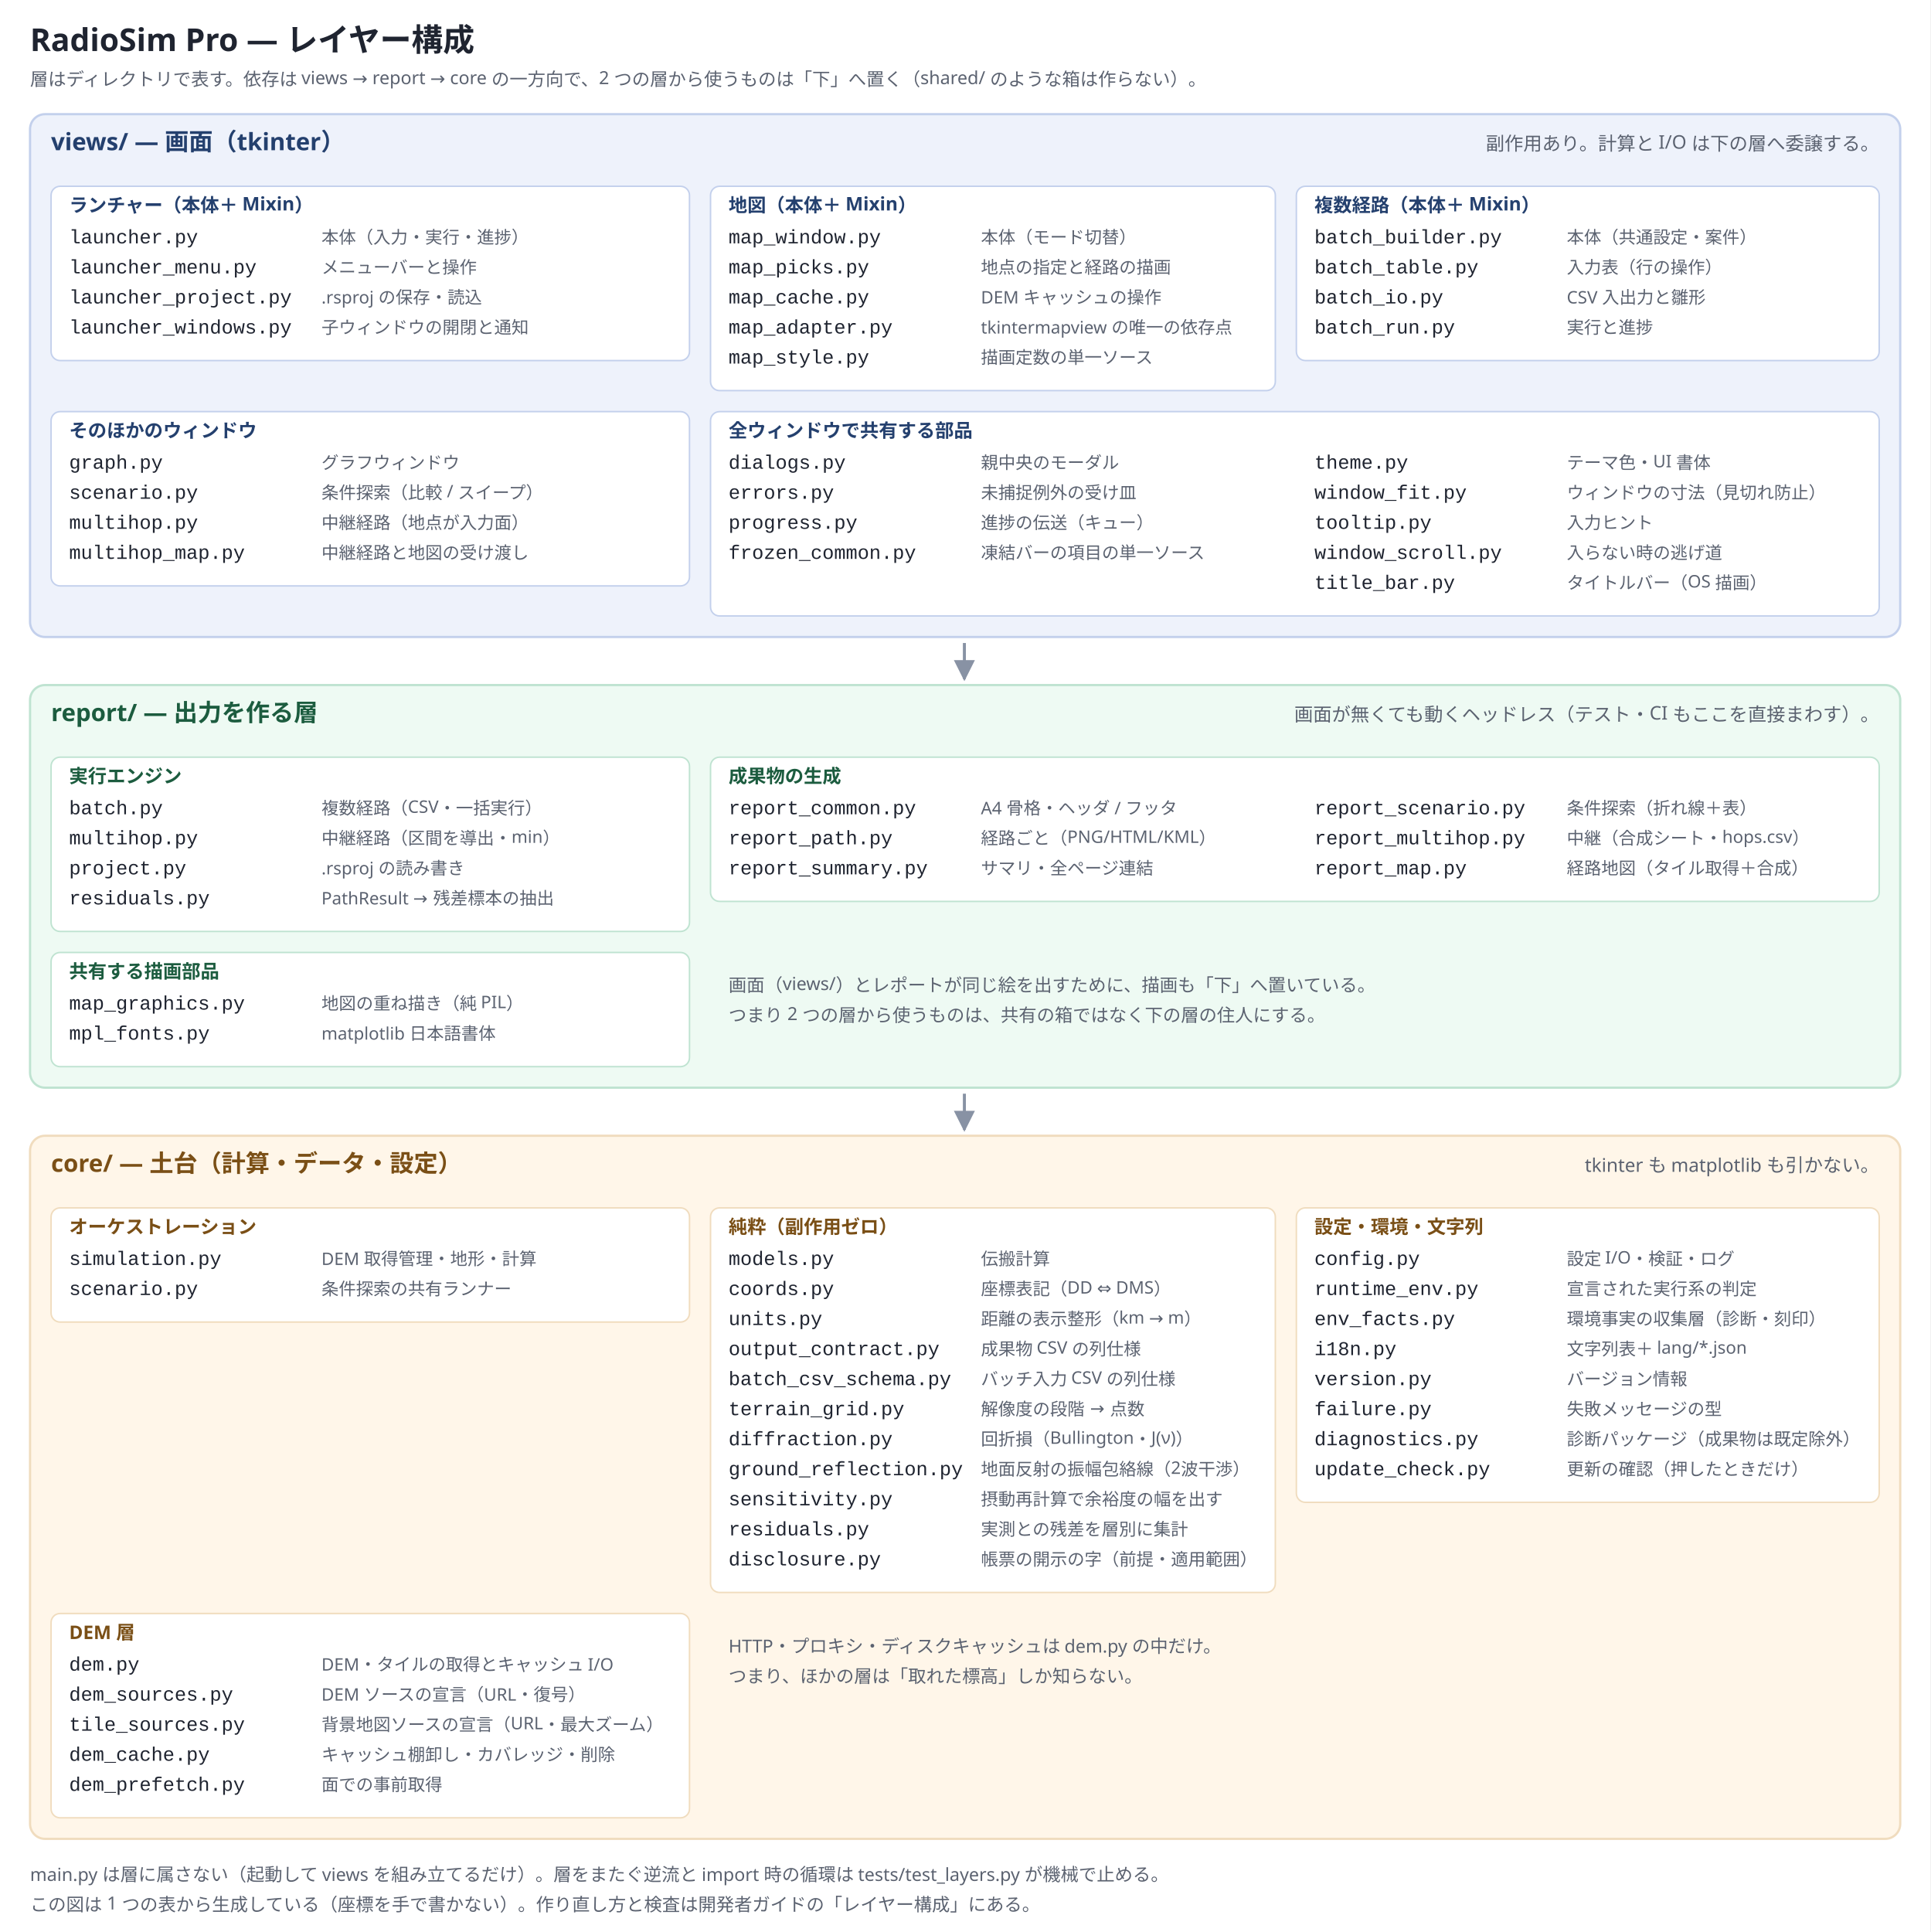
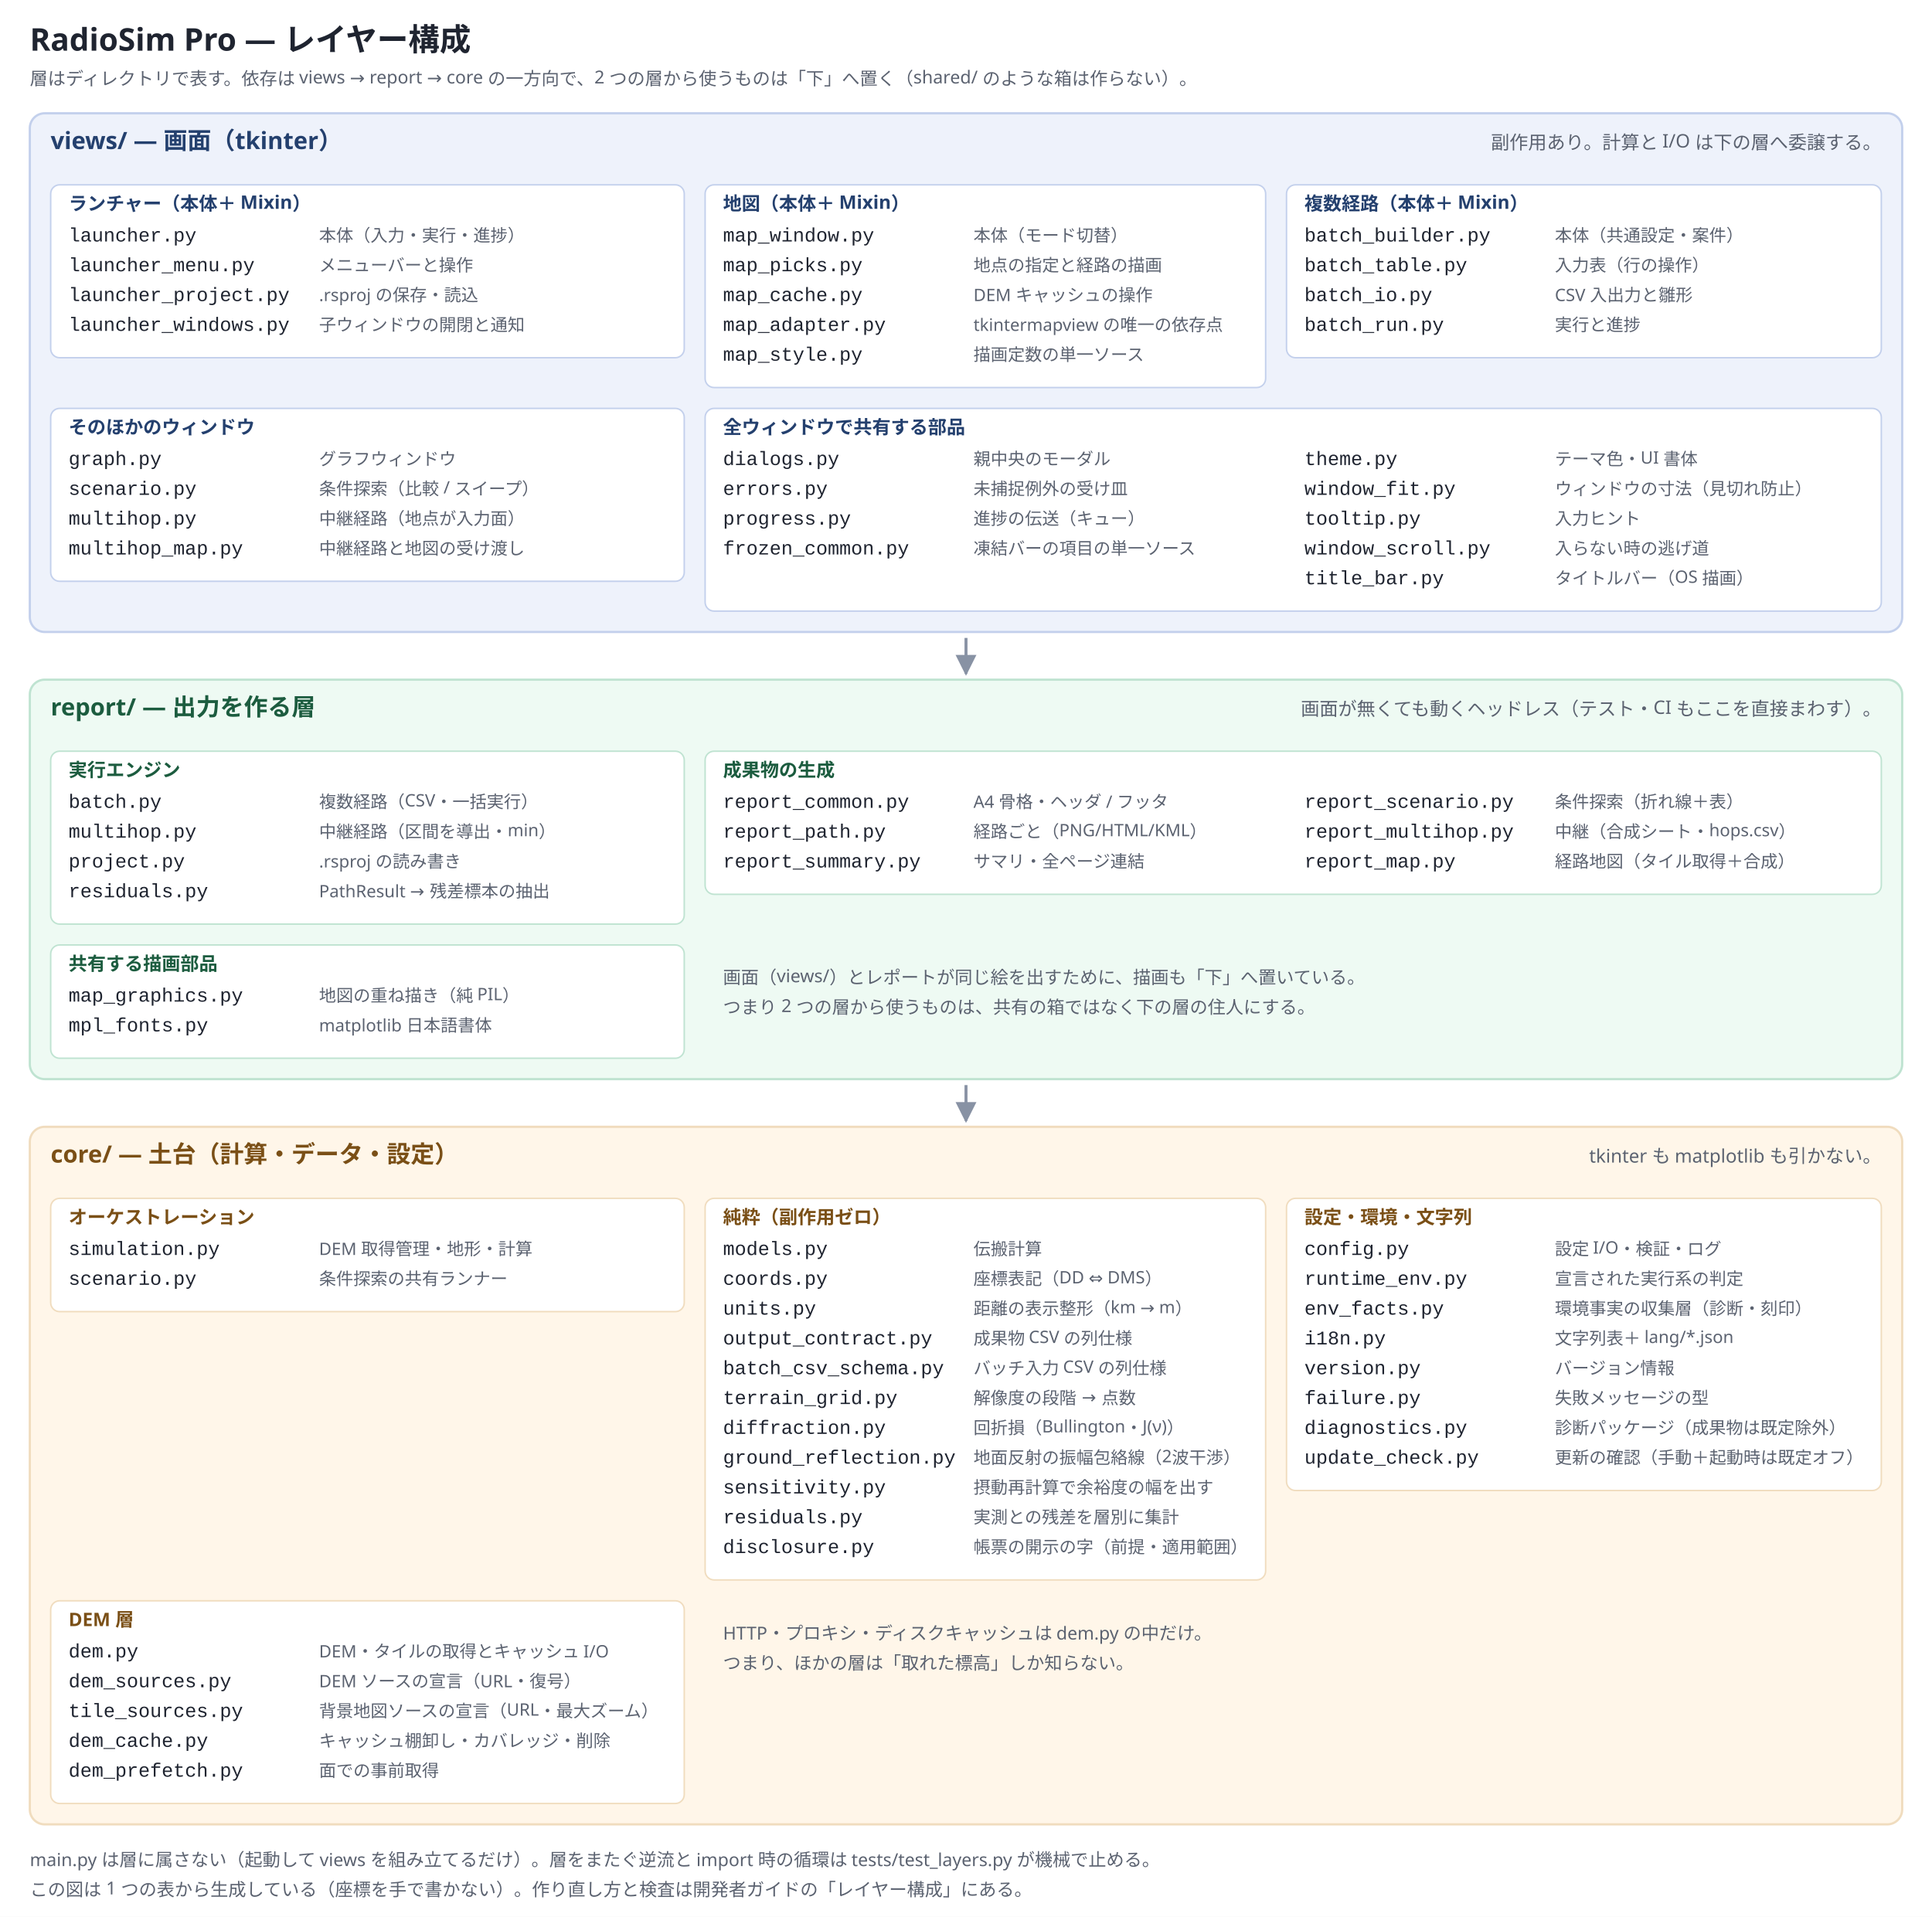
- <svg xmlns="http://www.w3.org/2000/svg" viewBox="0 0 1285 1286" width="1285" height="1286" role="img" aria-labelledby="ttl desc" font-family="'BIZ UDPGothic','Meiryo','Yu Gothic','Hiragino Sans',sans-serif">
+ <svg xmlns="http://www.w3.org/2000/svg" viewBox="0 0 1296 1286" width="1296" height="1286" role="img" aria-labelledby="ttl desc" font-family="'BIZ UDPGothic','Meiryo','Yu Gothic','Hiragino Sans',sans-serif">
  <defs>
    <marker id="ar" viewBox="0 0 10 10" refX="9" refY="5" markerWidth="7" markerHeight="7" orient="auto-start-reverse">
      <path d="M0,0 L10,5 L0,10 z" fill="#8892a4" />
    </marker>
    <style>
      .band  { stroke-width:1.5 }
      .card  { fill:#ffffff; stroke-width:1 }
      .lname { font-size:16px; font-weight:700 }
      .lrule { font-size:12.5px; fill:#5b6270 }
      .ctitle{ font-size:12.5px; font-weight:700 }
      .mod   { font-size:13px; font-family:Consolas,'Courier New',monospace; fill:#1f2430 }
      .role  { font-size:11.5px; fill:#5b6270 }
      .note  { font-size:12px; fill:#5b6270 }
      .arrow { stroke:#8892a4; stroke-width:2; marker-end:url(#ar) }
    </style>
  </defs>
-   <rect width="1285" height="1286" fill="#ffffff" />
+   <rect width="1296" height="1286" fill="#ffffff" />
  <text x="20" y="34" font-size="21" font-weight="700" fill="#1f2430">RadioSim Pro — レイヤー構成</text>
  <text x="20" y="57" class="note">層はディレクトリで表す。依存は views → report → core の一方向で、2 つの層から使うものは「下」へ置く（shared/ のような箱は作らない）。</text>
-   <rect class="band" x="20" y="76" width="1245" height="348" rx="10" fill="#eef2fb" stroke="#c3d0ec" />
+   <rect class="band" x="20" y="76" width="1256" height="348" rx="10" fill="#eef2fb" stroke="#c3d0ec" />
  <text x="34" y="100" class="lname" fill="#24406e">views/ — 画面（tkinter）</text>
-   <text x="1251" y="100" class="lrule" text-anchor="end">副作用あり。計算と I/O は下の層へ委譲する。</text>
+   <text x="1262" y="100" class="lrule" text-anchor="end">副作用あり。計算と I/O は下の層へ委譲する。</text>
  <g>
    <rect class="card" x="34" y="124" width="425" height="116" rx="6" stroke="#c3d0ec" />
    <text x="46" y="141" class="ctitle" fill="#24406e">ランチャー（本体＋ Mixin）</text>
    <text x="46" y="162" class="mod">launcher.py</text>
    <text x="214" y="162" class="role">本体（入力・実行・進捗）</text>
    <text x="46" y="182" class="mod">launcher_menu.py</text>
    <text x="214" y="182" class="role">メニューバーと操作</text>
    <text x="46" y="202" class="mod">launcher_project.py</text>
    <text x="214" y="202" class="role">.rsproj の保存・読込</text>
    <text x="46" y="222" class="mod">launcher_windows.py</text>
    <text x="214" y="222" class="role">子ウィンドウの開閉と通知</text>
    <rect class="card" x="473" y="124" width="376" height="136" rx="6" stroke="#c3d0ec" />
    <text x="485" y="141" class="ctitle" fill="#24406e">地図（本体＋ Mixin）</text>
    <text x="485" y="162" class="mod">map_window.py</text>
    <text x="653" y="162" class="role">本体（モード切替）</text>
    <text x="485" y="182" class="mod">map_picks.py</text>
    <text x="653" y="182" class="role">地点の指定と経路の描画</text>
    <text x="485" y="202" class="mod">map_cache.py</text>
    <text x="653" y="202" class="role">DEM キャッシュの操作</text>
    <text x="485" y="222" class="mod">map_adapter.py</text>
    <text x="653" y="222" class="role">tkintermapview の唯一の依存点</text>
    <text x="485" y="242" class="mod">map_style.py</text>
    <text x="653" y="242" class="role">描画定数の単一ソース</text>
-     <rect class="card" x="863" y="124" width="388" height="116" rx="6" stroke="#c3d0ec" />
+     <rect class="card" x="863" y="124" width="399" height="116" rx="6" stroke="#c3d0ec" />
    <text x="875" y="141" class="ctitle" fill="#24406e">複数経路（本体＋ Mixin）</text>
    <text x="875" y="162" class="mod">batch_builder.py</text>
    <text x="1043" y="162" class="role">本体（共通設定・案件）</text>
    <text x="875" y="182" class="mod">batch_table.py</text>
    <text x="1043" y="182" class="role">入力表（行の操作）</text>
    <text x="875" y="202" class="mod">batch_io.py</text>
    <text x="1043" y="202" class="role">CSV 入出力と雛形</text>
    <text x="875" y="222" class="mod">batch_run.py</text>
    <text x="1043" y="222" class="role">実行と進捗</text>
  </g>
  <g>
    <rect class="card" x="34" y="274" width="425" height="116" rx="6" stroke="#c3d0ec" />
    <text x="46" y="291" class="ctitle" fill="#24406e">そのほかのウィンドウ</text>
    <text x="46" y="312" class="mod">graph.py</text>
    <text x="214" y="312" class="role">グラフウィンドウ</text>
    <text x="46" y="332" class="mod">scenario.py</text>
    <text x="214" y="332" class="role">条件探索（比較 / スイープ）</text>
    <text x="46" y="352" class="mod">multihop.py</text>
    <text x="214" y="352" class="role">中継経路（地点が入力面）</text>
    <text x="46" y="372" class="mod">multihop_map.py</text>
    <text x="214" y="372" class="role">中継経路と地図の受け渡し</text>
-     <rect class="card" x="473" y="274" width="778" height="136" rx="6" stroke="#c3d0ec" />
+     <rect class="card" x="473" y="274" width="789" height="136" rx="6" stroke="#c3d0ec" />
    <text x="485" y="291" class="ctitle" fill="#24406e">全ウィンドウで共有する部品</text>
    <text x="485" y="312" class="mod">dialogs.py</text>
    <text x="653" y="312" class="role">親中央のモーダル</text>
    <text x="485" y="332" class="mod">errors.py</text>
    <text x="653" y="332" class="role">未捕捉例外の受け皿</text>
    <text x="485" y="352" class="mod">progress.py</text>
    <text x="653" y="352" class="role">進捗の伝送（キュー）</text>
    <text x="485" y="372" class="mod">frozen_common.py</text>
    <text x="653" y="372" class="role">凍結バーの項目の単一ソース</text>
    <text x="875" y="312" class="mod">theme.py</text>
    <text x="1043" y="312" class="role">テーマ色・UI 書体</text>
    <text x="875" y="332" class="mod">window_fit.py</text>
    <text x="1043" y="332" class="role">ウィンドウの寸法（見切れ防止）</text>
    <text x="875" y="352" class="mod">tooltip.py</text>
    <text x="1043" y="352" class="role">入力ヒント</text>
    <text x="875" y="372" class="mod">window_scroll.py</text>
    <text x="1043" y="372" class="role">入らない時の逃げ道</text>
    <text x="875" y="392" class="mod">title_bar.py</text>
    <text x="1043" y="392" class="role">タイトルバー（OS 描画）</text>
  </g>
-   <line class="arrow" x1="642" y1="428" x2="642" y2="452" />
-   <rect class="band" x="20" y="456" width="1245" height="268" rx="10" fill="#eefaf3" stroke="#bfe3d1" />
+   <line class="arrow" x1="648" y1="428" x2="648" y2="452" />
+   <rect class="band" x="20" y="456" width="1256" height="268" rx="10" fill="#eefaf3" stroke="#bfe3d1" />
  <text x="34" y="480" class="lname" fill="#1c5c3f">report/ — 出力を作る層</text>
-   <text x="1251" y="480" class="lrule" text-anchor="end">画面が無くても動くヘッドレス（テスト・CI もここを直接まわす）。</text>
+   <text x="1262" y="480" class="lrule" text-anchor="end">画面が無くても動くヘッドレス（テスト・CI もここを直接まわす）。</text>
  <g>
    <rect class="card" x="34" y="504" width="425" height="116" rx="6" stroke="#bfe3d1" />
    <text x="46" y="521" class="ctitle" fill="#1c5c3f">実行エンジン</text>
    <text x="46" y="542" class="mod">batch.py</text>
    <text x="214" y="542" class="role">複数経路（CSV・一括実行）</text>
    <text x="46" y="562" class="mod">multihop.py</text>
    <text x="214" y="562" class="role">中継経路（区間を導出・min）</text>
    <text x="46" y="582" class="mod">project.py</text>
    <text x="214" y="582" class="role">.rsproj の読み書き</text>
    <text x="46" y="602" class="mod">residuals.py</text>
    <text x="214" y="602" class="role">PathResult → 残差標本の抽出</text>
-     <rect class="card" x="473" y="504" width="778" height="96" rx="6" stroke="#bfe3d1" />
+     <rect class="card" x="473" y="504" width="789" height="96" rx="6" stroke="#bfe3d1" />
    <text x="485" y="521" class="ctitle" fill="#1c5c3f">成果物の生成</text>
    <text x="485" y="542" class="mod">report_common.py</text>
    <text x="653" y="542" class="role">A4 骨格・ヘッダ / フッタ</text>
    <text x="485" y="562" class="mod">report_path.py</text>
    <text x="653" y="562" class="role">経路ごと（PNG/HTML/KML）</text>
    <text x="485" y="582" class="mod">report_summary.py</text>
    <text x="653" y="582" class="role">サマリ・全ページ連結</text>
    <text x="875" y="542" class="mod">report_scenario.py</text>
    <text x="1043" y="542" class="role">条件探索（折れ線＋表）</text>
    <text x="875" y="562" class="mod">report_multihop.py</text>
    <text x="1043" y="562" class="role">中継（合成シート・hops.csv）</text>
    <text x="875" y="582" class="mod">report_map.py</text>
    <text x="1043" y="582" class="role">経路地図（タイル取得＋合成）</text>
  </g>
  <g>
    <rect class="card" x="34" y="634" width="425" height="76" rx="6" stroke="#bfe3d1" />
    <text x="46" y="651" class="ctitle" fill="#1c5c3f">共有する描画部品</text>
    <text x="46" y="672" class="mod">map_graphics.py</text>
    <text x="214" y="672" class="role">地図の重ね描き（純 PIL）</text>
    <text x="46" y="692" class="mod">mpl_fonts.py</text>
    <text x="214" y="692" class="role">matplotlib 日本語書体</text>
    <text x="485" y="660" class="note">画面（views/）とレポートが同じ絵を出すために、描画も「下」へ置いている。</text>
    <text x="485" y="680" class="note">つまり 2 つの層から使うものは、共有の箱ではなく下の層の住人にする。</text>
  </g>
-   <line class="arrow" x1="642" y1="728" x2="642" y2="752" />
-   <rect class="band" x="20" y="756" width="1245" height="468" rx="10" fill="#fff6e9" stroke="#f0dcbe" />
+   <line class="arrow" x1="648" y1="728" x2="648" y2="752" />
+   <rect class="band" x="20" y="756" width="1256" height="468" rx="10" fill="#fff6e9" stroke="#f0dcbe" />
  <text x="34" y="780" class="lname" fill="#7a4f16">core/ — 土台（計算・データ・設定）</text>
-   <text x="1251" y="780" class="lrule" text-anchor="end">tkinter も matplotlib も引かない。</text>
+   <text x="1262" y="780" class="lrule" text-anchor="end">tkinter も matplotlib も引かない。</text>
  <g>
    <rect class="card" x="34" y="804" width="425" height="76" rx="6" stroke="#f0dcbe" />
    <text x="46" y="821" class="ctitle" fill="#7a4f16">オーケストレーション</text>
    <text x="46" y="842" class="mod">simulation.py</text>
    <text x="214" y="842" class="role">DEM 取得管理・地形・計算</text>
    <text x="46" y="862" class="mod">scenario.py</text>
    <text x="214" y="862" class="role">条件探索の共有ランナー</text>
    <rect class="card" x="473" y="804" width="376" height="256" rx="6" stroke="#f0dcbe" />
    <text x="485" y="821" class="ctitle" fill="#7a4f16">純粋（副作用ゼロ）</text>
    <text x="485" y="842" class="mod">models.py</text>
    <text x="653" y="842" class="role">伝搬計算</text>
    <text x="485" y="862" class="mod">coords.py</text>
    <text x="653" y="862" class="role">座標表記（DD ⇔ DMS）</text>
    <text x="485" y="882" class="mod">units.py</text>
    <text x="653" y="882" class="role">距離の表示整形（km → m）</text>
    <text x="485" y="902" class="mod">output_contract.py</text>
    <text x="653" y="902" class="role">成果物 CSV の列仕様</text>
    <text x="485" y="922" class="mod">batch_csv_schema.py</text>
    <text x="653" y="922" class="role">バッチ入力 CSV の列仕様</text>
    <text x="485" y="942" class="mod">terrain_grid.py</text>
    <text x="653" y="942" class="role">解像度の段階 → 点数</text>
    <text x="485" y="962" class="mod">diffraction.py</text>
    <text x="653" y="962" class="role">回折損（Bullington・J(ν)）</text>
    <text x="485" y="982" class="mod">ground_reflection.py</text>
    <text x="653" y="982" class="role">地面反射の振幅包絡線（2波干渉）</text>
    <text x="485" y="1002" class="mod">sensitivity.py</text>
    <text x="653" y="1002" class="role">摂動再計算で余裕度の幅を出す</text>
    <text x="485" y="1022" class="mod">residuals.py</text>
    <text x="653" y="1022" class="role">実測との残差を層別に集計</text>
    <text x="485" y="1042" class="mod">disclosure.py</text>
    <text x="653" y="1042" class="role">帳票の開示の字（前提・適用範囲）</text>
-     <rect class="card" x="863" y="804" width="388" height="196" rx="6" stroke="#f0dcbe" />
+     <rect class="card" x="863" y="804" width="399" height="196" rx="6" stroke="#f0dcbe" />
    <text x="875" y="821" class="ctitle" fill="#7a4f16">設定・環境・文字列</text>
    <text x="875" y="842" class="mod">config.py</text>
    <text x="1043" y="842" class="role">設定 I/O・検証・ログ</text>
    <text x="875" y="862" class="mod">runtime_env.py</text>
    <text x="1043" y="862" class="role">宣言された実行系の判定</text>
    <text x="875" y="882" class="mod">env_facts.py</text>
    <text x="1043" y="882" class="role">環境事実の収集層（診断・刻印）</text>
    <text x="875" y="902" class="mod">i18n.py</text>
    <text x="1043" y="902" class="role">文字列表＋ lang/*.json</text>
    <text x="875" y="922" class="mod">version.py</text>
    <text x="1043" y="922" class="role">バージョン情報</text>
    <text x="875" y="942" class="mod">failure.py</text>
    <text x="1043" y="942" class="role">失敗メッセージの型</text>
    <text x="875" y="962" class="mod">diagnostics.py</text>
    <text x="1043" y="962" class="role">診断パッケージ（成果物は既定除外）</text>
    <text x="875" y="982" class="mod">update_check.py</text>
-     <text x="1043" y="982" class="role">更新の確認（押したときだけ）</text>
+     <text x="1043" y="982" class="role">更新の確認（手動＋起動時は既定オフ）</text>
  </g>
  <g>
    <rect class="card" x="34" y="1074" width="425" height="136" rx="6" stroke="#f0dcbe" />
    <text x="46" y="1091" class="ctitle" fill="#7a4f16">DEM 層</text>
    <text x="46" y="1112" class="mod">dem.py</text>
    <text x="214" y="1112" class="role">DEM・タイルの取得とキャッシュ I/O</text>
    <text x="46" y="1132" class="mod">dem_sources.py</text>
    <text x="214" y="1132" class="role">DEM ソースの宣言（URL・復号）</text>
    <text x="46" y="1152" class="mod">tile_sources.py</text>
    <text x="214" y="1152" class="role">背景地図ソースの宣言（URL・最大ズーム）</text>
    <text x="46" y="1172" class="mod">dem_cache.py</text>
    <text x="214" y="1172" class="role">キャッシュ棚卸し・カバレッジ・削除</text>
    <text x="46" y="1192" class="mod">dem_prefetch.py</text>
    <text x="214" y="1192" class="role">面での事前取得</text>
    <text x="485" y="1100" class="note">HTTP・プロキシ・ディスクキャッシュは dem.py の中だけ。</text>
    <text x="485" y="1120" class="note">つまり、ほかの層は「取れた標高」しか知らない。</text>
  </g>
  <text x="20" y="1252" class="note">main.py は層に属さない（起動して views を組み立てるだけ）。層をまたぐ逆流と import 時の循環は tests/test_layers.py が機械で止める。</text>
  <text x="20" y="1272" class="note">この図は 1 つの表から生成している（座標を手で書かない）。作り直し方と検査は開発者ガイドの「レイヤー構成」にある。</text>
</svg>
